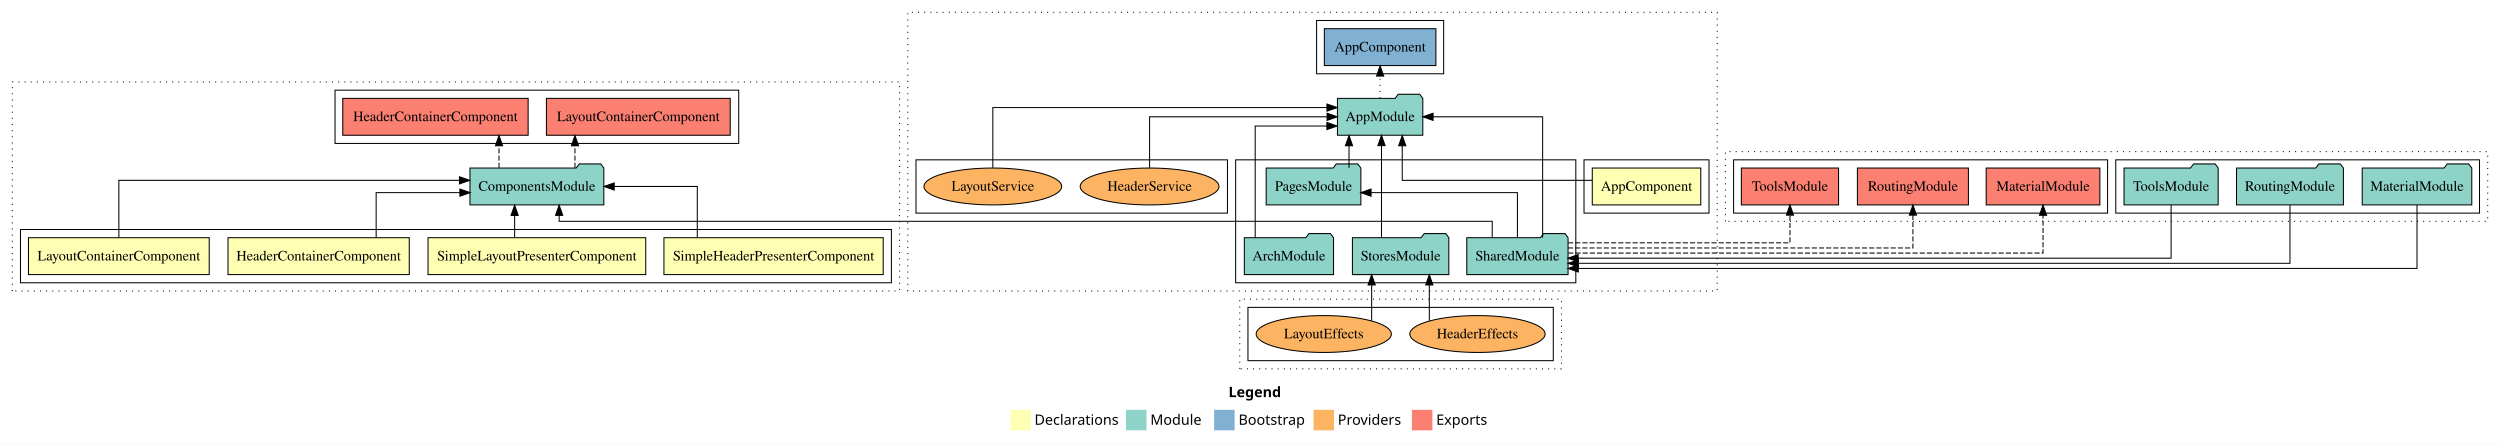
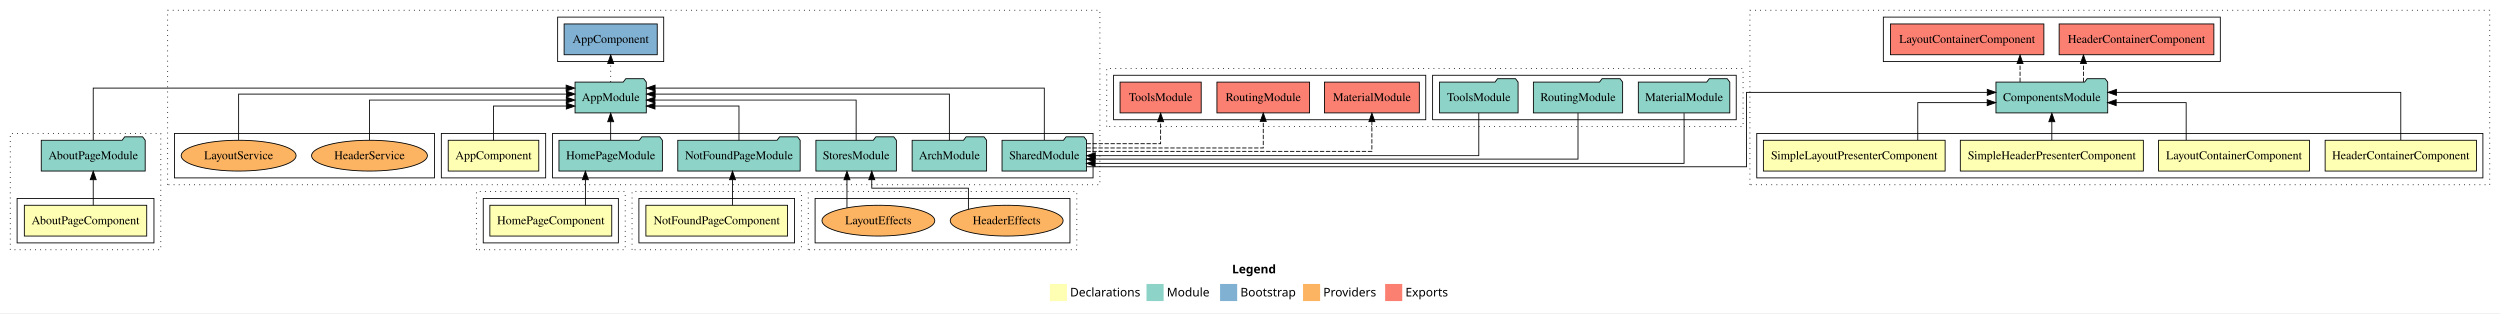
- <svg xmlns="http://www.w3.org/2000/svg" width="2440pt" height="434pt" viewBox="0.00 0.00 2440.00 434.00">
-   <g id="graph0" class="graph" transform="scale(1 1) rotate(0) translate(4 430)">
-     <polygon fill="#ffffff" stroke="transparent" points="-4,4 -4,-430 2436,-430 2436,4 -4,4" />
-     <text text-anchor="start" x="1195.009" y="-42.4" font-family="sans-serif" font-weight="bold" font-size="14.00" fill="#000000">Legend</text>
-     <polygon fill="#ffffb3" stroke="transparent" points="982,-10 982,-30 1002,-30 1002,-10 982,-10" />
-     <text text-anchor="start" x="1005.629" y="-15.4" font-family="sans-serif" font-size="14.00" fill="#000000">  Declarations</text>
-     <polygon fill="#8dd3c7" stroke="transparent" points="1095,-10 1095,-30 1115,-30 1115,-10 1095,-10" />
-     <text text-anchor="start" x="1118.725" y="-15.4" font-family="sans-serif" font-size="14.00" fill="#000000">  Module</text>
-     <polygon fill="#80b1d3" stroke="transparent" points="1181,-10 1181,-30 1201,-30 1201,-10 1181,-10" />
-     <text text-anchor="start" x="1204.781" y="-15.4" font-family="sans-serif" font-size="14.00" fill="#000000">  Bootstrap</text>
-     <polygon fill="#fdb462" stroke="transparent" points="1278,-10 1278,-30 1298,-30 1298,-10 1278,-10" />
-     <text text-anchor="start" x="1301.673" y="-15.4" font-family="sans-serif" font-size="14.00" fill="#000000">  Providers</text>
-     <polygon fill="#fb8072" stroke="transparent" points="1374,-10 1374,-30 1394,-30 1394,-10 1374,-10" />
-     <text text-anchor="start" x="1397.726" y="-15.4" font-family="sans-serif" font-size="14.00" fill="#000000">  Exports</text>
+ <svg xmlns="http://www.w3.org/2000/svg" width="2923pt" height="366pt" viewBox="0.00 0.00 2923.00 366.00">
+   <g id="graph0" class="graph" transform="scale(1 1) rotate(0) translate(4 362)">
+     <polygon fill="#ffffff" stroke="transparent" points="-4,4 -4,-362 2919,-362 2919,4 -4,4" />
+     <text text-anchor="start" x="1436.509" y="-42.4" font-family="sans-serif" font-weight="bold" font-size="14.00" fill="#000000">Legend</text>
+     <polygon fill="#ffffb3" stroke="transparent" points="1223.5,-10 1223.5,-30 1243.5,-30 1243.5,-10 1223.5,-10" />
+     <text text-anchor="start" x="1247.129" y="-15.4" font-family="sans-serif" font-size="14.00" fill="#000000">  Declarations</text>
+     <polygon fill="#8dd3c7" stroke="transparent" points="1336.5,-10 1336.5,-30 1356.5,-30 1356.5,-10 1336.5,-10" />
+     <text text-anchor="start" x="1360.225" y="-15.4" font-family="sans-serif" font-size="14.00" fill="#000000">  Module</text>
+     <polygon fill="#80b1d3" stroke="transparent" points="1422.5,-10 1422.5,-30 1442.5,-30 1442.5,-10 1422.5,-10" />
+     <text text-anchor="start" x="1446.281" y="-15.4" font-family="sans-serif" font-size="14.00" fill="#000000">  Bootstrap</text>
+     <polygon fill="#fdb462" stroke="transparent" points="1519.5,-10 1519.5,-30 1539.5,-30 1539.5,-10 1519.5,-10" />
+     <text text-anchor="start" x="1543.173" y="-15.4" font-family="sans-serif" font-size="14.00" fill="#000000">  Providers</text>
+     <polygon fill="#fb8072" stroke="transparent" points="1615.5,-10 1615.5,-30 1635.5,-30 1635.5,-10 1615.5,-10" />
+     <text text-anchor="start" x="1639.226" y="-15.4" font-family="sans-serif" font-size="14.00" fill="#000000">  Exports</text>
    <g id="clust1" class="cluster">
-       <polygon fill="none" stroke="#000000" stroke-dasharray="1,5" points="882,-146 882,-418 1672,-418 1672,-146 882,-146" />
+       <polygon fill="none" stroke="#000000" stroke-dasharray="1,5" points="8,-70 8,-206 184,-206 184,-70 8,-70" />
    </g>
    <g id="clust2" class="cluster">
-       <polygon fill="none" stroke="#000000" points="1542,-222 1542,-274 1664,-274 1664,-222 1542,-222" />
-     </g>
-     <g id="clust4" class="cluster">
-       <polygon fill="none" stroke="#000000" points="1202,-154 1202,-274 1534,-274 1534,-154 1202,-154" />
-     </g>
-     <g id="clust6" class="cluster">
-       <polygon fill="none" stroke="#000000" points="1281,-358 1281,-410 1405,-410 1405,-358 1281,-358" />
-     </g>
-     <g id="clust7" class="cluster">
-       <polygon fill="none" stroke="#000000" points="890,-222 890,-274 1194,-274 1194,-222 890,-222" />
+       <polygon fill="none" stroke="#000000" points="16,-78 16,-130 176,-130 176,-78 16,-78" />
+     </g>
+     <g id="clust8" class="cluster">
+       <polygon fill="none" stroke="#000000" stroke-dasharray="1,5" points="192,-146 192,-350 1282,-350 1282,-146 192,-146" />
+     </g>
+     <g id="clust9" class="cluster">
+       <polygon fill="none" stroke="#000000" points="512,-154 512,-206 634,-206 634,-154 512,-154" />
+     </g>
+     <g id="clust11" class="cluster">
+       <polygon fill="none" stroke="#000000" points="642,-154 642,-206 1274,-206 1274,-154 642,-154" />
+     </g>
+     <g id="clust13" class="cluster">
+       <polygon fill="none" stroke="#000000" points="648,-290 648,-342 772,-342 772,-290 648,-290" />
    </g>
    <g id="clust14" class="cluster">
-       <polygon fill="none" stroke="#000000" stroke-dasharray="1,5" points="8,-146 8,-350 874,-350 874,-146 8,-146" />
-     </g>
-     <g id="clust15" class="cluster">
-       <polygon fill="none" stroke="#000000" points="16,-154 16,-206 866,-206 866,-154 16,-154" />
+       <polygon fill="none" stroke="#000000" points="200,-154 200,-206 504,-206 504,-154 200,-154" />
    </g>
    <g id="clust21" class="cluster">
-       <polygon fill="none" stroke="#000000" points="323,-290 323,-342 717,-342 717,-290 323,-290" />
-     </g>
-     <g id="clust42" class="cluster">
-       <polygon fill="none" stroke="#000000" stroke-dasharray="1,5" points="1680,-214 1680,-282 2424,-282 2424,-214 1680,-214" />
+       <polygon fill="none" stroke="#000000" stroke-dasharray="1,5" points="2042,-146 2042,-350 2907,-350 2907,-146 2042,-146" />
+     </g>
+     <g id="clust22" class="cluster">
+       <polygon fill="none" stroke="#000000" points="2050,-154 2050,-206 2899,-206 2899,-154 2050,-154" />
+     </g>
+     <g id="clust28" class="cluster">
+       <polygon fill="none" stroke="#000000" points="2198,-290 2198,-342 2592,-342 2592,-290 2198,-290" />
+     </g>
+     <g id="clust31" class="cluster">
+       <polygon fill="none" stroke="#000000" stroke-dasharray="1,5" points="553,-70 553,-138 727,-138 727,-70 553,-70" />
+     </g>
+     <g id="clust32" class="cluster">
+       <polygon fill="none" stroke="#000000" points="561,-78 561,-130 719,-130 719,-78 561,-78" />
    </g>
    <g id="clust44" class="cluster">
-       <polygon fill="none" stroke="#000000" points="2061,-222 2061,-274 2416,-274 2416,-222 2061,-222" />
+       <polygon fill="none" stroke="#000000" stroke-dasharray="1,5" points="735,-70 735,-138 933,-138 933,-70 735,-70" />
    </g>
    <g id="clust45" class="cluster">
-       <polygon fill="none" stroke="#000000" points="1688,-222 1688,-274 2053,-274 2053,-222 1688,-222" />
-     </g>
-     <g id="clust48" class="cluster">
-       <polygon fill="none" stroke="#000000" stroke-dasharray="1,5" points="1206,-70 1206,-138 1520,-138 1520,-70 1206,-70" />
-     </g>
-     <g id="clust53" class="cluster">
-       <polygon fill="none" stroke="#000000" points="1214,-78 1214,-130 1512,-130 1512,-78 1214,-78" />
+       <polygon fill="none" stroke="#000000" points="743,-78 743,-130 925,-130 925,-78 743,-78" />
+     </g>
+     <g id="clust57" class="cluster">
+       <polygon fill="none" stroke="#000000" stroke-dasharray="1,5" points="1290,-214 1290,-282 2034,-282 2034,-214 1290,-214" />
+     </g>
+     <g id="clust59" class="cluster">
+       <polygon fill="none" stroke="#000000" points="1671,-222 1671,-274 2026,-274 2026,-222 1671,-222" />
+     </g>
+     <g id="clust60" class="cluster">
+       <polygon fill="none" stroke="#000000" points="1298,-222 1298,-274 1663,-274 1663,-222 1298,-222" />
+     </g>
+     <g id="clust63" class="cluster">
+       <polygon fill="none" stroke="#000000" stroke-dasharray="1,5" points="941,-70 941,-138 1255,-138 1255,-70 941,-70" />
+     </g>
+     <g id="clust68" class="cluster">
+       <polygon fill="none" stroke="#000000" points="949,-78 949,-130 1247,-130 1247,-78 949,-78" />
    </g>
    <g id="node1" class="node">
-       <polygon fill="#ffffb3" stroke="#000000" points="1655.94,-266 1550.06,-266 1550.06,-230 1655.94,-230 1655.94,-266" />
-       <text text-anchor="middle" x="1603" y="-243.8" font-family="Times,serif" font-size="14.00" fill="#000000">AppComponent</text>
+       <polygon fill="#ffffb3" stroke="#000000" points="167.542,-122 24.458,-122 24.458,-86 167.542,-86 167.542,-122" />
+       <text text-anchor="middle" x="96" y="-99.8" font-family="Times,serif" font-size="14.00" fill="#000000">AboutPageComponent</text>
    </g>
    <g id="node2" class="node">
-       <polygon fill="#8dd3c7" stroke="#000000" points="1384.657,-334 1381.657,-338 1360.657,-338 1357.657,-334 1301.343,-334 1301.343,-298 1384.657,-298 1384.657,-334" />
-       <text text-anchor="middle" x="1343" y="-311.8" font-family="Times,serif" font-size="14.00" fill="#000000">AppModule</text>
+       <polygon fill="#8dd3c7" stroke="#000000" points="165.759,-198 162.759,-202 141.759,-202 138.759,-198 44.241,-198 44.241,-162 165.759,-162 165.759,-198" />
+       <text text-anchor="middle" x="105" y="-175.8" font-family="Times,serif" font-size="14.00" fill="#000000">AboutPageModule</text>
    </g>
    <g id="edge1" class="edge">
-       <path fill="none" stroke="#000000" d="M1550.088,-254C1479.85,-254 1364.586,-254 1364.586,-254 1364.586,-254 1364.586,-287.733 1364.586,-287.733" />
-       <polygon fill="#000000" stroke="#000000" points="1361.087,-287.733 1364.586,-297.733 1368.087,-287.733 1361.087,-287.733" />
+       <path fill="none" stroke="#000000" d="M105,-122.011C105,-122.011 105,-151.855 105,-151.855" />
+       <polygon fill="#000000" stroke="#000000" points="101.5,-151.855 105,-161.855 108.5,-151.855 101.5,-151.855" />
+     </g>
+     <g id="node4" class="node">
+       <polygon fill="#8dd3c7" stroke="#000000" points="751.657,-266 748.657,-270 727.657,-270 724.657,-266 668.343,-266 668.343,-230 751.657,-230 751.657,-266" />
+       <text text-anchor="middle" x="710" y="-243.8" font-family="Times,serif" font-size="14.00" fill="#000000">AppModule</text>
+     </g>
+     <g id="edge3" class="edge">
+       <path fill="none" stroke="#000000" d="M105,-198.323C105,-221.66 105,-259 105,-259 105,-259 657.938,-259 657.938,-259" />
+       <polygon fill="#000000" stroke="#000000" points="657.938,-262.5 667.938,-259 657.938,-255.5 657.938,-262.5" />
+     </g>
+     <g id="node3" class="node">
+       <polygon fill="#ffffb3" stroke="#000000" points="625.94,-198 520.06,-198 520.06,-162 625.94,-162 625.94,-198" />
+       <text text-anchor="middle" x="573" y="-175.8" font-family="Times,serif" font-size="14.00" fill="#000000">AppComponent</text>
+     </g>
+     <g id="edge2" class="edge">
+       <path fill="none" stroke="#000000" d="M573,-198.034C573,-215.06 573,-238 573,-238 573,-238 658.151,-238 658.151,-238" />
+       <polygon fill="#000000" stroke="#000000" points="658.151,-241.5 668.151,-238 658.151,-234.5 658.151,-241.5" />
+     </g>
+     <g id="node10" class="node">
+       <polygon fill="#80b1d3" stroke="#000000" points="764.439,-334 655.561,-334 655.561,-298 764.439,-298 764.439,-334" />
+       <text text-anchor="middle" x="710" y="-311.8" font-family="Times,serif" font-size="14.00" fill="#000000">AppComponent </text>
+     </g>
+     <g id="edge9" class="edge">
+       <path fill="none" stroke="#000000" stroke-dasharray="1,5" d="M710,-266.223C710,-266.223 710,-287.727 710,-287.727" />
+       <polygon fill="#000000" stroke="#000000" points="706.5,-287.727 710,-297.727 713.5,-287.727 706.5,-287.727" />
+     </g>
+     <g id="node5" class="node">
+       <polygon fill="#8dd3c7" stroke="#000000" points="1149.533,-198 1146.533,-202 1125.533,-202 1122.533,-198 1062.467,-198 1062.467,-162 1149.533,-162 1149.533,-198" />
+       <text text-anchor="middle" x="1106" y="-175.8" font-family="Times,serif" font-size="14.00" fill="#000000">ArchModule</text>
+     </g>
+     <g id="edge4" class="edge">
+       <path fill="none" stroke="#000000" d="M1106,-198.169C1106,-219.498 1106,-252 1106,-252 1106,-252 762.004,-252 762.004,-252" />
+       <polygon fill="#000000" stroke="#000000" points="762.004,-248.5 752.004,-252 762.004,-255.5 762.004,-248.5" />
+     </g>
+     <g id="node6" class="node">
+       <polygon fill="#8dd3c7" stroke="#000000" points="770.473,-198 767.473,-202 746.473,-202 743.473,-198 649.527,-198 649.527,-162 770.473,-162 770.473,-198" />
+       <text text-anchor="middle" x="710" y="-175.8" font-family="Times,serif" font-size="14.00" fill="#000000">HomePageModule</text>
+     </g>
+     <g id="edge5" class="edge">
+       <path fill="none" stroke="#000000" d="M710,-198.223C710,-198.223 710,-219.727 710,-219.727" />
+       <polygon fill="#000000" stroke="#000000" points="706.5,-219.727 710,-229.727 713.5,-219.727 706.5,-219.727" />
    </g>
    <g id="node7" class="node">
-       <polygon fill="#80b1d3" stroke="#000000" points="1397.439,-402 1288.561,-402 1288.561,-366 1397.439,-366 1397.439,-402" />
-       <text text-anchor="middle" x="1343" y="-379.8" font-family="Times,serif" font-size="14.00" fill="#000000">AppComponent </text>
+       <polygon fill="#8dd3c7" stroke="#000000" points="931.542,-198 928.542,-202 907.542,-202 904.542,-198 788.458,-198 788.458,-162 931.542,-162 931.542,-198" />
+       <text text-anchor="middle" x="860" y="-175.8" font-family="Times,serif" font-size="14.00" fill="#000000">NotFoundPageModule</text>
    </g>
    <g id="edge6" class="edge">
-       <path fill="none" stroke="#000000" stroke-dasharray="1,5" d="M1343,-334.223C1343,-334.223 1343,-355.727 1343,-355.727" />
-       <polygon fill="#000000" stroke="#000000" points="1339.5,-355.727 1343,-365.727 1346.5,-355.727 1339.5,-355.727" />
-     </g>
-     <g id="node3" class="node">
-       <polygon fill="#8dd3c7" stroke="#000000" points="1297.533,-198 1294.533,-202 1273.533,-202 1270.533,-198 1210.467,-198 1210.467,-162 1297.533,-162 1297.533,-198" />
-       <text text-anchor="middle" x="1254" y="-175.8" font-family="Times,serif" font-size="14.00" fill="#000000">ArchModule</text>
-     </g>
-     <g id="edge2" class="edge">
-       <path fill="none" stroke="#000000" d="M1221.066,-198.196C1221.066,-233.313 1221.066,-307 1221.066,-307 1221.066,-307 1291.037,-307 1291.037,-307" />
-       <polygon fill="#000000" stroke="#000000" points="1291.037,-310.5 1301.037,-307 1291.037,-303.5 1291.037,-310.5" />
-     </g>
-     <g id="node4" class="node">
-       <polygon fill="#8dd3c7" stroke="#000000" points="1324.206,-266 1321.206,-270 1300.206,-270 1297.206,-266 1231.794,-266 1231.794,-230 1324.206,-230 1324.206,-266" />
-       <text text-anchor="middle" x="1278" y="-243.8" font-family="Times,serif" font-size="14.00" fill="#000000">PagesModule</text>
-     </g>
-     <g id="edge3" class="edge">
-       <path fill="none" stroke="#000000" d="M1312.638,-266.223C1312.638,-266.223 1312.638,-287.727 1312.638,-287.727" />
-       <polygon fill="#000000" stroke="#000000" points="1309.138,-287.727 1312.638,-297.727 1316.138,-287.727 1309.138,-287.727" />
-     </g>
-     <g id="node5" class="node">
-       <polygon fill="#8dd3c7" stroke="#000000" points="1526.423,-198 1523.423,-202 1502.423,-202 1499.423,-198 1427.577,-198 1427.577,-162 1526.423,-162 1526.423,-198" />
-       <text text-anchor="middle" x="1477" y="-175.8" font-family="Times,serif" font-size="14.00" fill="#000000">SharedModule</text>
-     </g>
-     <g id="edge4" class="edge">
-       <path fill="none" stroke="#000000" d="M1501.606,-198.06C1501.606,-235.054 1501.606,-316 1501.606,-316 1501.606,-316 1394.672,-316 1394.672,-316" />
-       <polygon fill="#000000" stroke="#000000" points="1394.672,-312.5 1384.672,-316 1394.672,-319.5 1394.672,-312.5" />
+       <path fill="none" stroke="#000000" d="M860,-198.034C860,-215.06 860,-238 860,-238 860,-238 761.783,-238 761.783,-238" />
+       <polygon fill="#000000" stroke="#000000" points="761.783,-234.5 751.783,-238 761.783,-241.5 761.783,-234.5" />
+     </g>
+     <g id="node8" class="node">
+       <polygon fill="#8dd3c7" stroke="#000000" points="1266.423,-198 1263.423,-202 1242.423,-202 1239.423,-198 1167.577,-198 1167.577,-162 1266.423,-162 1266.423,-198" />
+       <text text-anchor="middle" x="1217" y="-175.8" font-family="Times,serif" font-size="14.00" fill="#000000">SharedModule</text>
+     </g>
+     <g id="edge7" class="edge">
+       <path fill="none" stroke="#000000" d="M1217,-198.323C1217,-221.66 1217,-259 1217,-259 1217,-259 761.921,-259 761.921,-259" />
+       <polygon fill="#000000" stroke="#000000" points="761.921,-255.5 751.921,-259 761.921,-262.5 761.921,-255.5" />
+     </g>
+     <g id="node17" class="node">
+       <polygon fill="#8dd3c7" stroke="#000000" points="2460.327,-266 2457.327,-270 2436.327,-270 2433.327,-266 2329.673,-266 2329.673,-230 2460.327,-230 2460.327,-266" />
+       <text text-anchor="middle" x="2395" y="-243.8" font-family="Times,serif" font-size="14.00" fill="#000000">ComponentsModule</text>
    </g>
    <g id="edge16" class="edge">
-       <path fill="none" stroke="#000000" d="M1477,-198.267C1477,-216.555 1477,-242 1477,-242 1477,-242 1334.155,-242 1334.155,-242" />
-       <polygon fill="#000000" stroke="#000000" points="1334.155,-238.5 1324.155,-242 1334.155,-245.5 1334.155,-238.5" />
+       <path fill="none" stroke="#000000" d="M1266.512,-167C1444.025,-167 2038.057,-167 2038.057,-167 2038.057,-167 2038.057,-254 2038.057,-254 2038.057,-254 2319.531,-254 2319.531,-254" />
+       <polygon fill="#000000" stroke="#000000" points="2319.531,-257.5 2329.531,-254 2319.531,-250.5 2319.531,-257.5" />
+     </g>
+     <g id="node25" class="node">
+       <polygon fill="#fb8072" stroke="#000000" points="1655.472,-266 1544.528,-266 1544.528,-230 1655.472,-230 1655.472,-266" />
+       <text text-anchor="middle" x="1600" y="-243.8" font-family="Times,serif" font-size="14.00" fill="#000000">MaterialModule </text>
+     </g>
+     <g id="edge24" class="edge">
+       <path fill="none" stroke="#000000" stroke-dasharray="5,2" d="M1266.286,-185C1369.729,-185 1600,-185 1600,-185 1600,-185 1600,-219.778 1600,-219.778" />
+       <polygon fill="#000000" stroke="#000000" points="1596.5,-219.778 1600,-229.778 1603.5,-219.778 1596.5,-219.778" />
+     </g>
+     <g id="node26" class="node">
+       <polygon fill="#fb8072" stroke="#000000" points="1527.168,-266 1418.832,-266 1418.832,-230 1527.168,-230 1527.168,-266" />
+       <text text-anchor="middle" x="1473" y="-243.8" font-family="Times,serif" font-size="14.00" fill="#000000">RoutingModule </text>
+     </g>
+     <g id="edge25" class="edge">
+       <path fill="none" stroke="#000000" stroke-dasharray="5,2" d="M1266.359,-189C1340.75,-189 1473,-189 1473,-189 1473,-189 1473,-219.977 1473,-219.977" />
+       <polygon fill="#000000" stroke="#000000" points="1469.5,-219.977 1473,-229.977 1476.5,-219.977 1469.5,-219.977" />
+     </g>
+     <g id="node27" class="node">
+       <polygon fill="#fb8072" stroke="#000000" points="1400.438,-266 1305.562,-266 1305.562,-230 1400.438,-230 1400.438,-266" />
+       <text text-anchor="middle" x="1353" y="-243.8" font-family="Times,serif" font-size="14.00" fill="#000000">ToolsModule </text>
+     </g>
+     <g id="edge26" class="edge">
+       <path fill="none" stroke="#000000" stroke-dasharray="5,2" d="M1266.484,-194C1305.37,-194 1353,-194 1353,-194 1353,-194 1353,-219.718 1353,-219.718" />
+       <polygon fill="#000000" stroke="#000000" points="1349.5,-219.718 1353,-229.718 1356.5,-219.718 1349.5,-219.718" />
+     </g>
+     <g id="node9" class="node">
+       <polygon fill="#8dd3c7" stroke="#000000" points="1044.044,-198 1041.044,-202 1020.044,-202 1017.044,-198 949.956,-198 949.956,-162 1044.044,-162 1044.044,-198" />
+       <text text-anchor="middle" x="997" y="-175.8" font-family="Times,serif" font-size="14.00" fill="#000000">StoresModule</text>
+     </g>
+     <g id="edge8" class="edge">
+       <path fill="none" stroke="#000000" d="M997,-198.106C997,-217.339 997,-245 997,-245 997,-245 761.732,-245 761.732,-245" />
+       <polygon fill="#000000" stroke="#000000" points="761.732,-241.5 751.732,-245 761.732,-248.5 761.732,-241.5" />
+     </g>
+     <g id="node11" class="node">
+       <ellipse fill="#fdb462" stroke="#000000" cx="428" cy="-180" rx="67.734" ry="18" />
+       <text text-anchor="middle" x="428" y="-175.8" font-family="Times,serif" font-size="14.00" fill="#000000">HeaderService</text>
+     </g>
+     <g id="edge10" class="edge">
+       <path fill="none" stroke="#000000" d="M428,-198.106C428,-217.339 428,-245 428,-245 428,-245 658.086,-245 658.086,-245" />
+       <polygon fill="#000000" stroke="#000000" points="658.086,-248.5 668.086,-245 658.086,-241.5 658.086,-248.5" />
+     </g>
+     <g id="node12" class="node">
+       <ellipse fill="#fdb462" stroke="#000000" cx="275" cy="-180" rx="67.195" ry="18" />
+       <text text-anchor="middle" x="275" y="-175.8" font-family="Times,serif" font-size="14.00" fill="#000000">LayoutService</text>
+     </g>
+     <g id="edge11" class="edge">
+       <path fill="none" stroke="#000000" d="M275,-198.169C275,-219.498 275,-252 275,-252 275,-252 658.29,-252 658.29,-252" />
+       <polygon fill="#000000" stroke="#000000" points="658.29,-255.5 668.29,-252 658.29,-248.5 658.29,-255.5" />
+     </g>
+     <g id="node13" class="node">
+       <polygon fill="#ffffb3" stroke="#000000" points="2891.451,-198 2714.549,-198 2714.549,-162 2891.451,-162 2891.451,-198" />
+       <text text-anchor="middle" x="2803" y="-175.8" font-family="Times,serif" font-size="14.00" fill="#000000">HeaderContainerComponent</text>
+     </g>
+     <g id="edge12" class="edge">
+       <path fill="none" stroke="#000000" d="M2803,-198.292C2803,-220.206 2803,-254 2803,-254 2803,-254 2470.552,-254 2470.552,-254" />
+       <polygon fill="#000000" stroke="#000000" points="2470.552,-250.5 2460.552,-254 2470.552,-257.5 2470.552,-250.5" />
    </g>
    <g id="node14" class="node">
-       <polygon fill="#8dd3c7" stroke="#000000" points="585.327,-266 582.327,-270 561.327,-270 558.327,-266 454.673,-266 454.673,-230 585.327,-230 585.327,-266" />
-       <text text-anchor="middle" x="520" y="-243.8" font-family="Times,serif" font-size="14.00" fill="#000000">ComponentsModule</text>
+       <polygon fill="#ffffb3" stroke="#000000" points="2696.198,-198 2519.802,-198 2519.802,-162 2696.198,-162 2696.198,-198" />
+       <text text-anchor="middle" x="2608" y="-175.8" font-family="Times,serif" font-size="14.00" fill="#000000">LayoutContainerComponent</text>
    </g>
    <g id="edge13" class="edge">
-       <path fill="none" stroke="#000000" d="M1452.395,-198.194C1452.395,-206.278 1452.395,-214 1452.395,-214 1452.395,-214 541.721,-214 541.721,-214 541.721,-214 541.721,-219.806 541.721,-219.806" />
-       <polygon fill="#000000" stroke="#000000" points="538.221,-219.805 541.721,-229.806 545.221,-219.806 538.221,-219.805" />
+       <path fill="none" stroke="#000000" d="M2552.063,-198.267C2552.063,-216.555 2552.063,-242 2552.063,-242 2552.063,-242 2470.244,-242 2470.244,-242" />
+       <polygon fill="#000000" stroke="#000000" points="2470.244,-238.5 2460.244,-242 2470.244,-245.5 2470.244,-238.5" />
+     </g>
+     <g id="node15" class="node">
+       <polygon fill="#ffffb3" stroke="#000000" points="2501.996,-198 2288.004,-198 2288.004,-162 2501.996,-162 2501.996,-198" />
+       <text text-anchor="middle" x="2395" y="-175.8" font-family="Times,serif" font-size="14.00" fill="#000000">SimpleHeaderPresenterComponent</text>
+     </g>
+     <g id="edge14" class="edge">
+       <path fill="none" stroke="#000000" d="M2395,-198.223C2395,-198.223 2395,-219.727 2395,-219.727" />
+       <polygon fill="#000000" stroke="#000000" points="2391.5,-219.727 2395,-229.727 2398.5,-219.727 2391.5,-219.727" />
+     </g>
+     <g id="node16" class="node">
+       <polygon fill="#ffffb3" stroke="#000000" points="2270.242,-198 2057.758,-198 2057.758,-162 2270.242,-162 2270.242,-198" />
+       <text text-anchor="middle" x="2164" y="-175.8" font-family="Times,serif" font-size="14.00" fill="#000000">SimpleLayoutPresenterComponent</text>
+     </g>
+     <g id="edge15" class="edge">
+       <path fill="none" stroke="#000000" d="M2238.261,-198.267C2238.261,-216.555 2238.261,-242 2238.261,-242 2238.261,-242 2319.437,-242 2319.437,-242" />
+       <polygon fill="#000000" stroke="#000000" points="2319.437,-245.5 2329.437,-242 2319.437,-238.5 2319.437,-245.5" />
+     </g>
+     <g id="node18" class="node">
+       <polygon fill="#fb8072" stroke="#000000" points="2584.452,-334 2403.548,-334 2403.548,-298 2584.452,-298 2584.452,-334" />
+       <text text-anchor="middle" x="2494" y="-311.8" font-family="Times,serif" font-size="14.00" fill="#000000">HeaderContainerComponent </text>
+     </g>
+     <g id="edge17" class="edge">
+       <path fill="none" stroke="#000000" stroke-dasharray="5,2" d="M2431.969,-266.223C2431.969,-266.223 2431.969,-287.727 2431.969,-287.727" />
+       <polygon fill="#000000" stroke="#000000" points="2428.469,-287.727 2431.969,-297.727 2435.469,-287.727 2428.469,-287.727" />
+     </g>
+     <g id="node19" class="node">
+       <polygon fill="#fb8072" stroke="#000000" points="2385.698,-334 2206.302,-334 2206.302,-298 2385.698,-298 2385.698,-334" />
+       <text text-anchor="middle" x="2296" y="-311.8" font-family="Times,serif" font-size="14.00" fill="#000000">LayoutContainerComponent </text>
+     </g>
+     <g id="edge18" class="edge">
+       <path fill="none" stroke="#000000" stroke-dasharray="5,2" d="M2357.843,-266.223C2357.843,-266.223 2357.843,-287.727 2357.843,-287.727" />
+       <polygon fill="#000000" stroke="#000000" points="2354.343,-287.727 2357.843,-297.727 2361.343,-287.727 2354.343,-287.727" />
    </g>
    <g id="node20" class="node">
-       <polygon fill="#fb8072" stroke="#000000" points="2045.472,-266 1934.528,-266 1934.528,-230 2045.472,-230 2045.472,-266" />
-       <text text-anchor="middle" x="1990" y="-243.8" font-family="Times,serif" font-size="14.00" fill="#000000">MaterialModule </text>
+       <polygon fill="#ffffb3" stroke="#000000" points="711.256,-122 568.744,-122 568.744,-86 711.256,-86 711.256,-122" />
+       <text text-anchor="middle" x="640" y="-99.8" font-family="Times,serif" font-size="14.00" fill="#000000">HomePageComponent</text>
+     </g>
+     <g id="edge19" class="edge">
+       <path fill="none" stroke="#000000" d="M680.446,-122.011C680.446,-122.011 680.446,-151.855 680.446,-151.855" />
+       <polygon fill="#000000" stroke="#000000" points="676.946,-151.855 680.446,-161.855 683.946,-151.855 676.946,-151.855" />
+     </g>
+     <g id="node21" class="node">
+       <polygon fill="#ffffb3" stroke="#000000" points="916.824,-122 751.176,-122 751.176,-86 916.824,-86 916.824,-122" />
+       <text text-anchor="middle" x="834" y="-99.8" font-family="Times,serif" font-size="14.00" fill="#000000">NotFoundPageComponent</text>
    </g>
    <g id="edge20" class="edge">
-       <path fill="none" stroke="#000000" stroke-dasharray="5,2" d="M1526.655,-183C1655.398,-183 1990,-183 1990,-183 1990,-183 1990,-219.894 1990,-219.894" />
-       <polygon fill="#000000" stroke="#000000" points="1986.5,-219.894 1990,-229.894 1993.5,-219.894 1986.5,-219.894" />
-     </g>
-     <g id="node21" class="node">
-       <polygon fill="#fb8072" stroke="#000000" points="1917.168,-266 1808.832,-266 1808.832,-230 1917.168,-230 1917.168,-266" />
-       <text text-anchor="middle" x="1863" y="-243.8" font-family="Times,serif" font-size="14.00" fill="#000000">RoutingModule </text>
+       <path fill="none" stroke="#000000" d="M852.446,-122.011C852.446,-122.011 852.446,-151.855 852.446,-151.855" />
+       <polygon fill="#000000" stroke="#000000" points="848.946,-151.855 852.446,-161.855 855.946,-151.855 848.946,-151.855" />
+     </g>
+     <g id="node22" class="node">
+       <polygon fill="#8dd3c7" stroke="#000000" points="2018.471,-266 2015.471,-270 1994.471,-270 1991.471,-266 1911.529,-266 1911.529,-230 2018.471,-230 2018.471,-266" />
+       <text text-anchor="middle" x="1965" y="-243.8" font-family="Times,serif" font-size="14.00" fill="#000000">MaterialModule</text>
    </g>
    <g id="edge21" class="edge">
-       <path fill="none" stroke="#000000" stroke-dasharray="5,2" d="M1526.279,-188C1630.34,-188 1863,-188 1863,-188 1863,-188 1863,-219.998 1863,-219.998" />
-       <polygon fill="#000000" stroke="#000000" points="1859.5,-219.998 1863,-229.998 1866.5,-219.998 1859.5,-219.998" />
-     </g>
-     <g id="node22" class="node">
-       <polygon fill="#fb8072" stroke="#000000" points="1790.438,-266 1695.562,-266 1695.562,-230 1790.438,-230 1790.438,-266" />
-       <text text-anchor="middle" x="1743" y="-243.8" font-family="Times,serif" font-size="14.00" fill="#000000">ToolsModule </text>
+       <path fill="none" stroke="#000000" d="M1965,-229.752C1965,-206.982 1965,-171 1965,-171 1965,-171 1276.368,-171 1276.368,-171" />
+       <polygon fill="#000000" stroke="#000000" points="1276.368,-167.5 1266.368,-171 1276.368,-174.5 1276.368,-167.5" />
+     </g>
+     <g id="node23" class="node">
+       <polygon fill="#8dd3c7" stroke="#000000" points="1893.168,-266 1890.168,-270 1869.168,-270 1866.168,-266 1788.832,-266 1788.832,-230 1893.168,-230 1893.168,-266" />
+       <text text-anchor="middle" x="1841" y="-243.8" font-family="Times,serif" font-size="14.00" fill="#000000">RoutingModule</text>
    </g>
    <g id="edge22" class="edge">
-       <path fill="none" stroke="#000000" stroke-dasharray="5,2" d="M1526.409,-193C1603.334,-193 1743,-193 1743,-193 1743,-193 1743,-219.991 1743,-219.991" />
-       <polygon fill="#000000" stroke="#000000" points="1739.5,-219.991 1743,-229.991 1746.5,-219.991 1739.5,-219.991" />
-     </g>
-     <g id="node6" class="node">
-       <polygon fill="#8dd3c7" stroke="#000000" points="1410.044,-198 1407.044,-202 1386.044,-202 1383.044,-198 1315.956,-198 1315.956,-162 1410.044,-162 1410.044,-198" />
-       <text text-anchor="middle" x="1363" y="-175.8" font-family="Times,serif" font-size="14.00" fill="#000000">StoresModule</text>
-     </g>
-     <g id="edge5" class="edge">
-       <path fill="none" stroke="#000000" d="M1344.345,-198.06C1344.345,-198.06 1344.345,-287.866 1344.345,-287.866" />
-       <polygon fill="#000000" stroke="#000000" points="1340.845,-287.865 1344.345,-297.866 1347.845,-287.866 1340.845,-287.865" />
-     </g>
-     <g id="node8" class="node">
-       <ellipse fill="#fdb462" stroke="#000000" cx="1118" cy="-248" rx="67.734" ry="18" />
-       <text text-anchor="middle" x="1118" y="-243.8" font-family="Times,serif" font-size="14.00" fill="#000000">HeaderService</text>
-     </g>
-     <g id="edge7" class="edge">
-       <path fill="none" stroke="#000000" d="M1118,-266.223C1118,-286.365 1118,-316 1118,-316 1118,-316 1291.207,-316 1291.207,-316" />
-       <polygon fill="#000000" stroke="#000000" points="1291.207,-319.5 1301.207,-316 1291.207,-312.5 1291.207,-319.5" />
-     </g>
-     <g id="node9" class="node">
-       <ellipse fill="#fdb462" stroke="#000000" cx="965" cy="-248" rx="67.195" ry="18" />
-       <text text-anchor="middle" x="965" y="-243.8" font-family="Times,serif" font-size="14.00" fill="#000000">LayoutService</text>
-     </g>
-     <g id="edge8" class="edge">
-       <path fill="none" stroke="#000000" d="M965,-266.248C965,-289.018 965,-325 965,-325 965,-325 1291.103,-325 1291.103,-325" />
-       <polygon fill="#000000" stroke="#000000" points="1291.103,-328.5 1301.103,-325 1291.103,-321.5 1291.103,-328.5" />
-     </g>
-     <g id="node10" class="node">
-       <polygon fill="#ffffb3" stroke="#000000" points="395.451,-198 218.549,-198 218.549,-162 395.451,-162 395.451,-198" />
-       <text text-anchor="middle" x="307" y="-175.8" font-family="Times,serif" font-size="14.00" fill="#000000">HeaderContainerComponent</text>
-     </g>
-     <g id="edge9" class="edge">
-       <path fill="none" stroke="#000000" d="M363.125,-198.267C363.125,-216.555 363.125,-242 363.125,-242 363.125,-242 444.834,-242 444.834,-242" />
-       <polygon fill="#000000" stroke="#000000" points="444.834,-245.5 454.834,-242 444.834,-238.5 444.834,-245.5" />
-     </g>
-     <g id="node11" class="node">
-       <polygon fill="#ffffb3" stroke="#000000" points="200.198,-198 23.802,-198 23.802,-162 200.198,-162 200.198,-198" />
-       <text text-anchor="middle" x="112" y="-175.8" font-family="Times,serif" font-size="14.00" fill="#000000">LayoutContainerComponent</text>
-     </g>
-     <g id="edge10" class="edge">
-       <path fill="none" stroke="#000000" d="M112,-198.292C112,-220.206 112,-254 112,-254 112,-254 444.448,-254 444.448,-254" />
-       <polygon fill="#000000" stroke="#000000" points="444.448,-257.5 454.448,-254 444.448,-250.5 444.448,-257.5" />
-     </g>
-     <g id="node12" class="node">
-       <polygon fill="#ffffb3" stroke="#000000" points="857.996,-198 644.004,-198 644.004,-162 857.996,-162 857.996,-198" />
-       <text text-anchor="middle" x="751" y="-175.8" font-family="Times,serif" font-size="14.00" fill="#000000">SimpleHeaderPresenterComponent</text>
-     </g>
-     <g id="edge11" class="edge">
-       <path fill="none" stroke="#000000" d="M676.551,-198.223C676.551,-218.365 676.551,-248 676.551,-248 676.551,-248 595.485,-248 595.485,-248" />
-       <polygon fill="#000000" stroke="#000000" points="595.485,-244.5 585.485,-248 595.485,-251.5 595.485,-244.5" />
-     </g>
-     <g id="node13" class="node">
-       <polygon fill="#ffffb3" stroke="#000000" points="626.242,-198 413.758,-198 413.758,-162 626.242,-162 626.242,-198" />
-       <text text-anchor="middle" x="520" y="-175.8" font-family="Times,serif" font-size="14.00" fill="#000000">SimpleLayoutPresenterComponent</text>
-     </g>
-     <g id="edge12" class="edge">
-       <path fill="none" stroke="#000000" d="M498.279,-198.223C498.279,-198.223 498.279,-219.727 498.279,-219.727" />
-       <polygon fill="#000000" stroke="#000000" points="494.779,-219.727 498.279,-229.727 501.779,-219.727 494.779,-219.727" />
-     </g>
-     <g id="node15" class="node">
-       <polygon fill="#fb8072" stroke="#000000" points="511.452,-334 330.548,-334 330.548,-298 511.452,-298 511.452,-334" />
-       <text text-anchor="middle" x="421" y="-311.8" font-family="Times,serif" font-size="14.00" fill="#000000">HeaderContainerComponent </text>
-     </g>
-     <g id="edge14" class="edge">
-       <path fill="none" stroke="#000000" stroke-dasharray="5,2" d="M483.031,-266.223C483.031,-266.223 483.031,-287.727 483.031,-287.727" />
-       <polygon fill="#000000" stroke="#000000" points="479.531,-287.727 483.031,-297.727 486.531,-287.727 479.531,-287.727" />
-     </g>
-     <g id="node16" class="node">
-       <polygon fill="#fb8072" stroke="#000000" points="708.698,-334 529.302,-334 529.302,-298 708.698,-298 708.698,-334" />
-       <text text-anchor="middle" x="619" y="-311.8" font-family="Times,serif" font-size="14.00" fill="#000000">LayoutContainerComponent </text>
-     </g>
-     <g id="edge15" class="edge">
-       <path fill="none" stroke="#000000" stroke-dasharray="5,2" d="M557.157,-266.223C557.157,-266.223 557.157,-287.727 557.157,-287.727" />
-       <polygon fill="#000000" stroke="#000000" points="553.657,-287.727 557.157,-297.727 560.657,-287.727 553.657,-287.727" />
-     </g>
-     <g id="node17" class="node">
-       <polygon fill="#8dd3c7" stroke="#000000" points="2408.471,-266 2405.471,-270 2384.471,-270 2381.471,-266 2301.529,-266 2301.529,-230 2408.471,-230 2408.471,-266" />
-       <text text-anchor="middle" x="2355" y="-243.8" font-family="Times,serif" font-size="14.00" fill="#000000">MaterialModule</text>
-     </g>
-     <g id="edge17" class="edge">
-       <path fill="none" stroke="#000000" d="M2355,-229.847C2355,-206.243 2355,-168 2355,-168 2355,-168 1536.403,-168 1536.403,-168" />
-       <polygon fill="#000000" stroke="#000000" points="1536.403,-164.5 1526.403,-168 1536.403,-171.5 1536.403,-164.5" />
-     </g>
-     <g id="node18" class="node">
-       <polygon fill="#8dd3c7" stroke="#000000" points="2283.168,-266 2280.168,-270 2259.168,-270 2256.168,-266 2178.832,-266 2178.832,-230 2283.168,-230 2283.168,-266" />
-       <text text-anchor="middle" x="2231" y="-243.8" font-family="Times,serif" font-size="14.00" fill="#000000">RoutingModule</text>
-     </g>
-     <g id="edge18" class="edge">
-       <path fill="none" stroke="#000000" d="M2231,-229.845C2231,-207.648 2231,-173 2231,-173 2231,-173 1536.472,-173 1536.472,-173" />
-       <polygon fill="#000000" stroke="#000000" points="1536.472,-169.5 1526.472,-173 1536.472,-176.5 1536.472,-169.5" />
-     </g>
-     <g id="node19" class="node">
-       <polygon fill="#8dd3c7" stroke="#000000" points="2160.939,-266 2157.939,-270 2136.939,-270 2133.939,-266 2069.061,-266 2069.061,-230 2160.939,-230 2160.939,-266" />
-       <text text-anchor="middle" x="2115" y="-243.8" font-family="Times,serif" font-size="14.00" fill="#000000">ToolsModule</text>
-     </g>
-     <g id="edge19" class="edge">
-       <path fill="none" stroke="#000000" d="M2115,-229.973C2115,-209.233 2115,-178 2115,-178 2115,-178 1536.267,-178 1536.267,-178" />
-       <polygon fill="#000000" stroke="#000000" points="1536.267,-174.5 1526.267,-178 1536.267,-181.5 1536.267,-174.5" />
-     </g>
-     <g id="node23" class="node">
-       <ellipse fill="#fdb462" stroke="#000000" cx="1438" cy="-104" rx="66.007" ry="18" />
-       <text text-anchor="middle" x="1438" y="-99.8" font-family="Times,serif" font-size="14.00" fill="#000000">HeaderEffects</text>
+       <path fill="none" stroke="#000000" d="M1841,-229.831C1841,-208.502 1841,-176 1841,-176 1841,-176 1276.225,-176 1276.225,-176" />
+       <polygon fill="#000000" stroke="#000000" points="1276.225,-172.5 1266.225,-176 1276.225,-179.5 1276.225,-172.5" />
+     </g>
+     <g id="node24" class="node">
+       <polygon fill="#8dd3c7" stroke="#000000" points="1770.939,-266 1767.939,-270 1746.939,-270 1743.939,-266 1679.061,-266 1679.061,-230 1770.939,-230 1770.939,-266" />
+       <text text-anchor="middle" x="1725" y="-243.8" font-family="Times,serif" font-size="14.00" fill="#000000">ToolsModule</text>
    </g>
    <g id="edge23" class="edge">
-       <path fill="none" stroke="#000000" d="M1391.009,-116.892C1391.009,-116.892 1391.009,-151.908 1391.009,-151.908" />
-       <polygon fill="#000000" stroke="#000000" points="1387.509,-151.908 1391.009,-161.908 1394.509,-151.908 1387.509,-151.908" />
-     </g>
-     <g id="node24" class="node">
-       <ellipse fill="#fdb462" stroke="#000000" cx="1288" cy="-104" rx="65.968" ry="18" />
-       <text text-anchor="middle" x="1288" y="-99.8" font-family="Times,serif" font-size="14.00" fill="#000000">LayoutEffects</text>
-     </g>
-     <g id="edge24" class="edge">
-       <path fill="none" stroke="#000000" d="M1334.731,-116.892C1334.731,-116.892 1334.731,-151.908 1334.731,-151.908" />
-       <polygon fill="#000000" stroke="#000000" points="1331.231,-151.908 1334.731,-161.908 1338.231,-151.908 1331.231,-151.908" />
+       <path fill="none" stroke="#000000" d="M1725,-229.777C1725,-209.635 1725,-180 1725,-180 1725,-180 1276.634,-180 1276.634,-180" />
+       <polygon fill="#000000" stroke="#000000" points="1276.634,-176.5 1266.634,-180 1276.634,-183.5 1276.634,-176.5" />
+     </g>
+     <g id="node28" class="node">
+       <ellipse fill="#fdb462" stroke="#000000" cx="1173" cy="-104" rx="66.007" ry="18" />
+       <text text-anchor="middle" x="1173" y="-99.8" font-family="Times,serif" font-size="14.00" fill="#000000">HeaderEffects</text>
+     </g>
+     <g id="edge27" class="edge">
+       <path fill="none" stroke="#000000" d="M1128.256,-117.291C1128.256,-128.249 1128.256,-142 1128.256,-142 1128.256,-142 1015.27,-142 1015.27,-142 1015.27,-142 1015.27,-151.89 1015.27,-151.89" />
+       <polygon fill="#000000" stroke="#000000" points="1011.77,-151.89 1015.27,-161.89 1018.77,-151.89 1011.77,-151.89" />
+     </g>
+     <g id="node29" class="node">
+       <ellipse fill="#fdb462" stroke="#000000" cx="1023" cy="-104" rx="65.968" ry="18" />
+       <text text-anchor="middle" x="1023" y="-99.8" font-family="Times,serif" font-size="14.00" fill="#000000">LayoutEffects</text>
+     </g>
+     <g id="edge28" class="edge">
+       <path fill="none" stroke="#000000" d="M986.268,-119.015C986.268,-119.015 986.268,-151.799 986.268,-151.799" />
+       <polygon fill="#000000" stroke="#000000" points="982.768,-151.799 986.268,-161.799 989.768,-151.799 982.768,-151.799" />
    </g>
  </g>
</svg>
